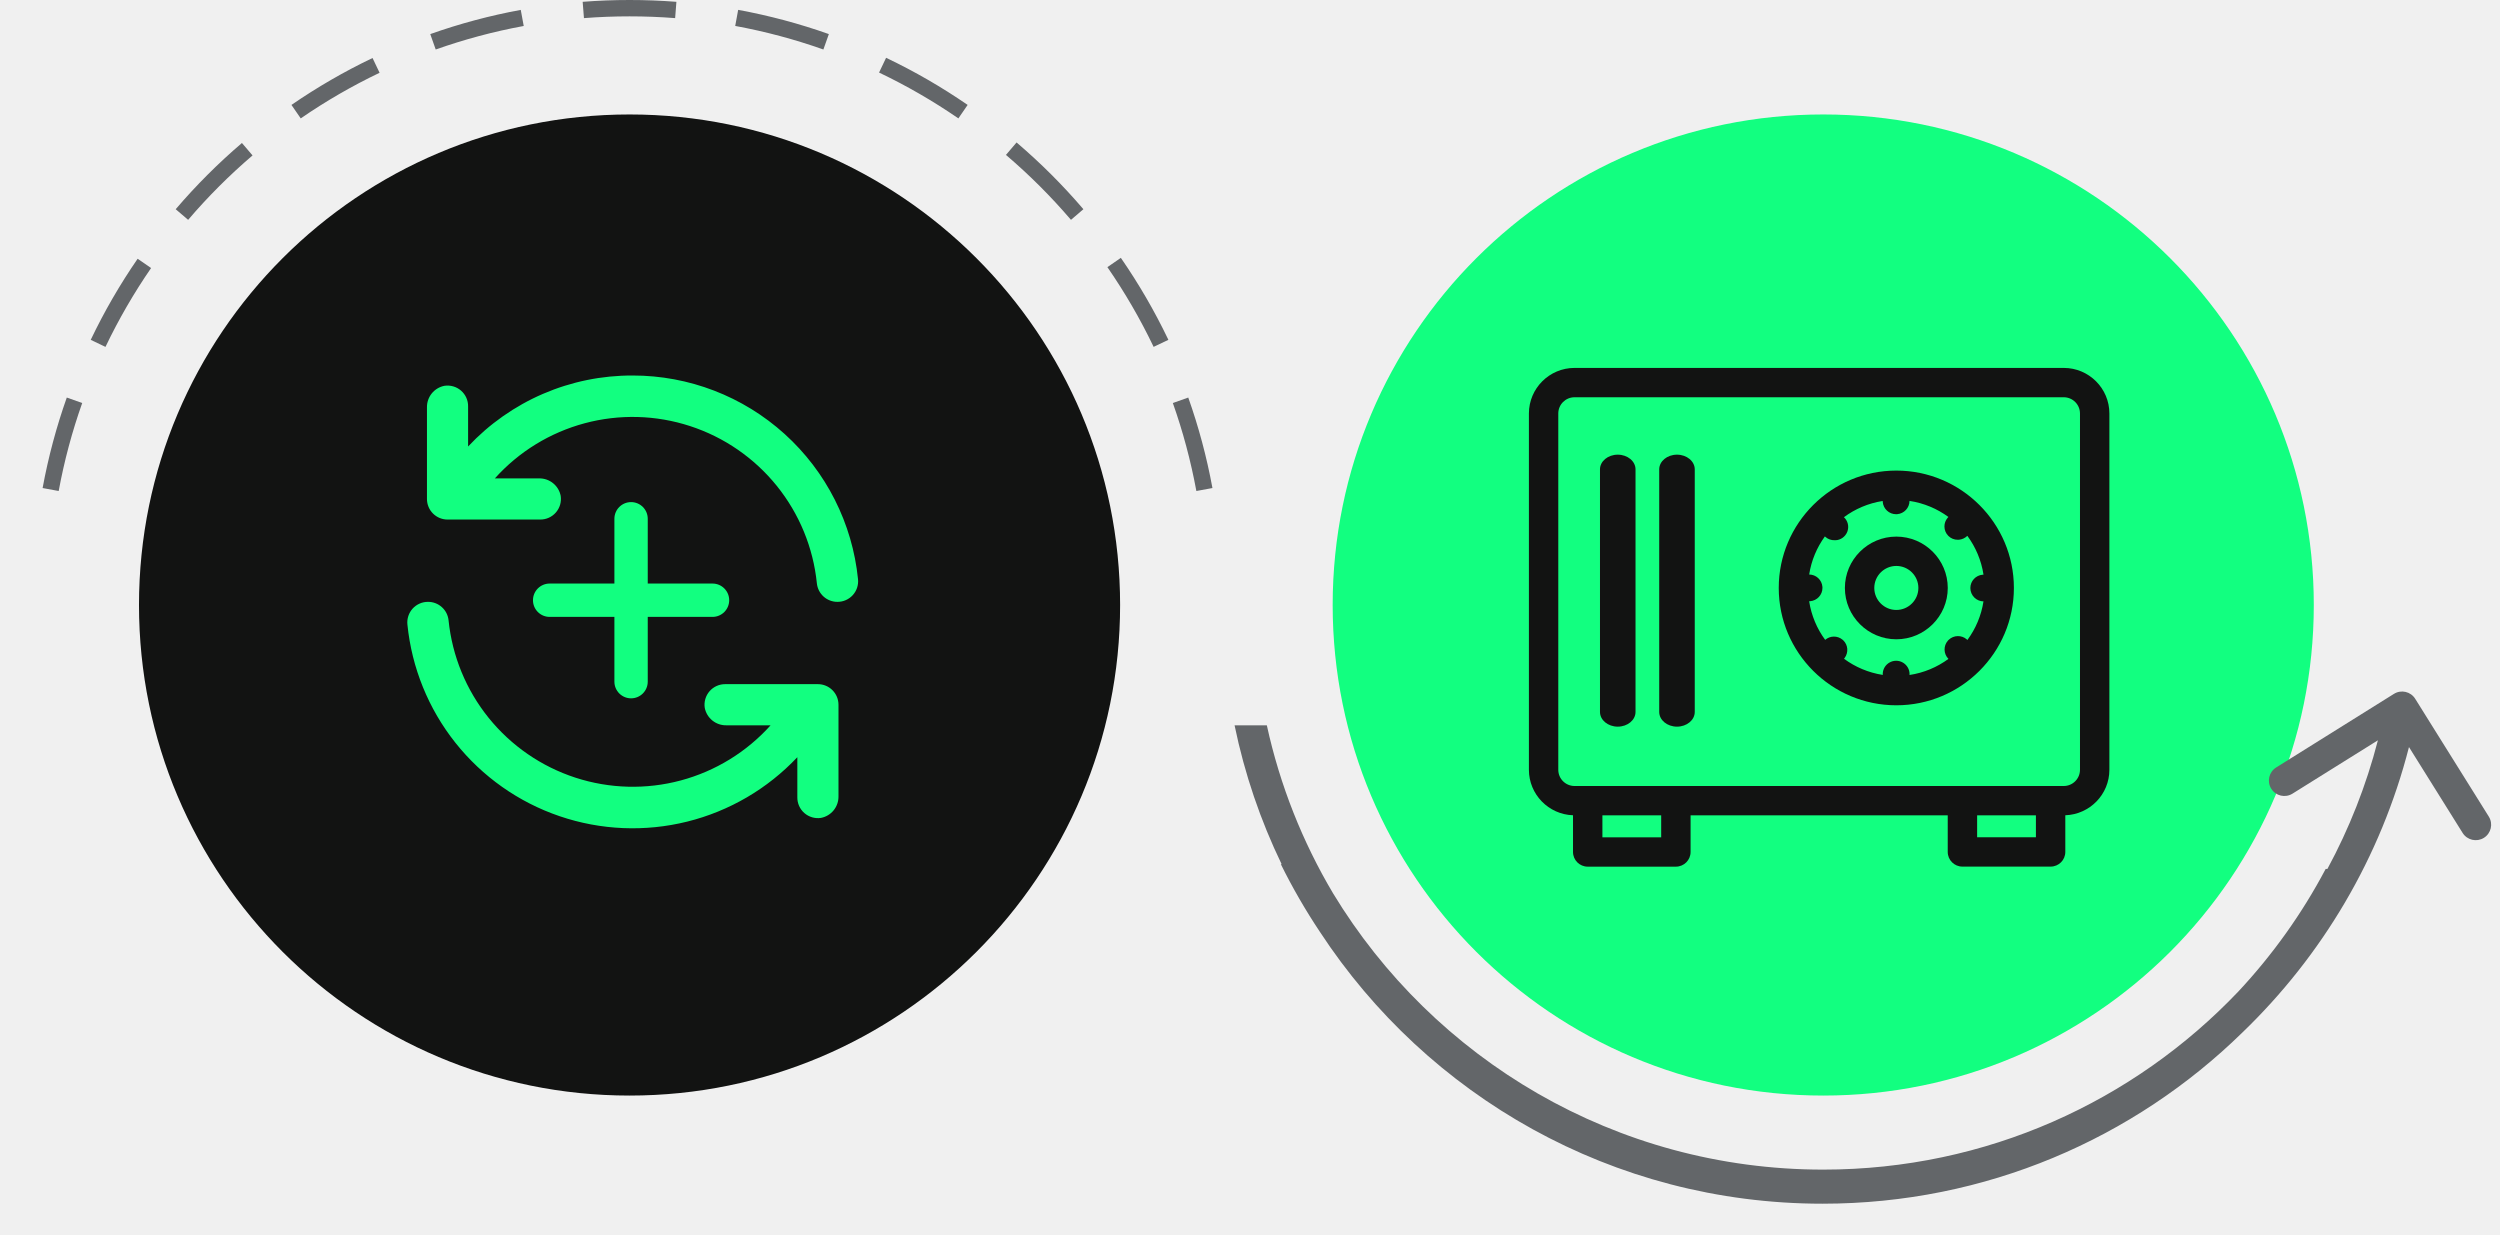
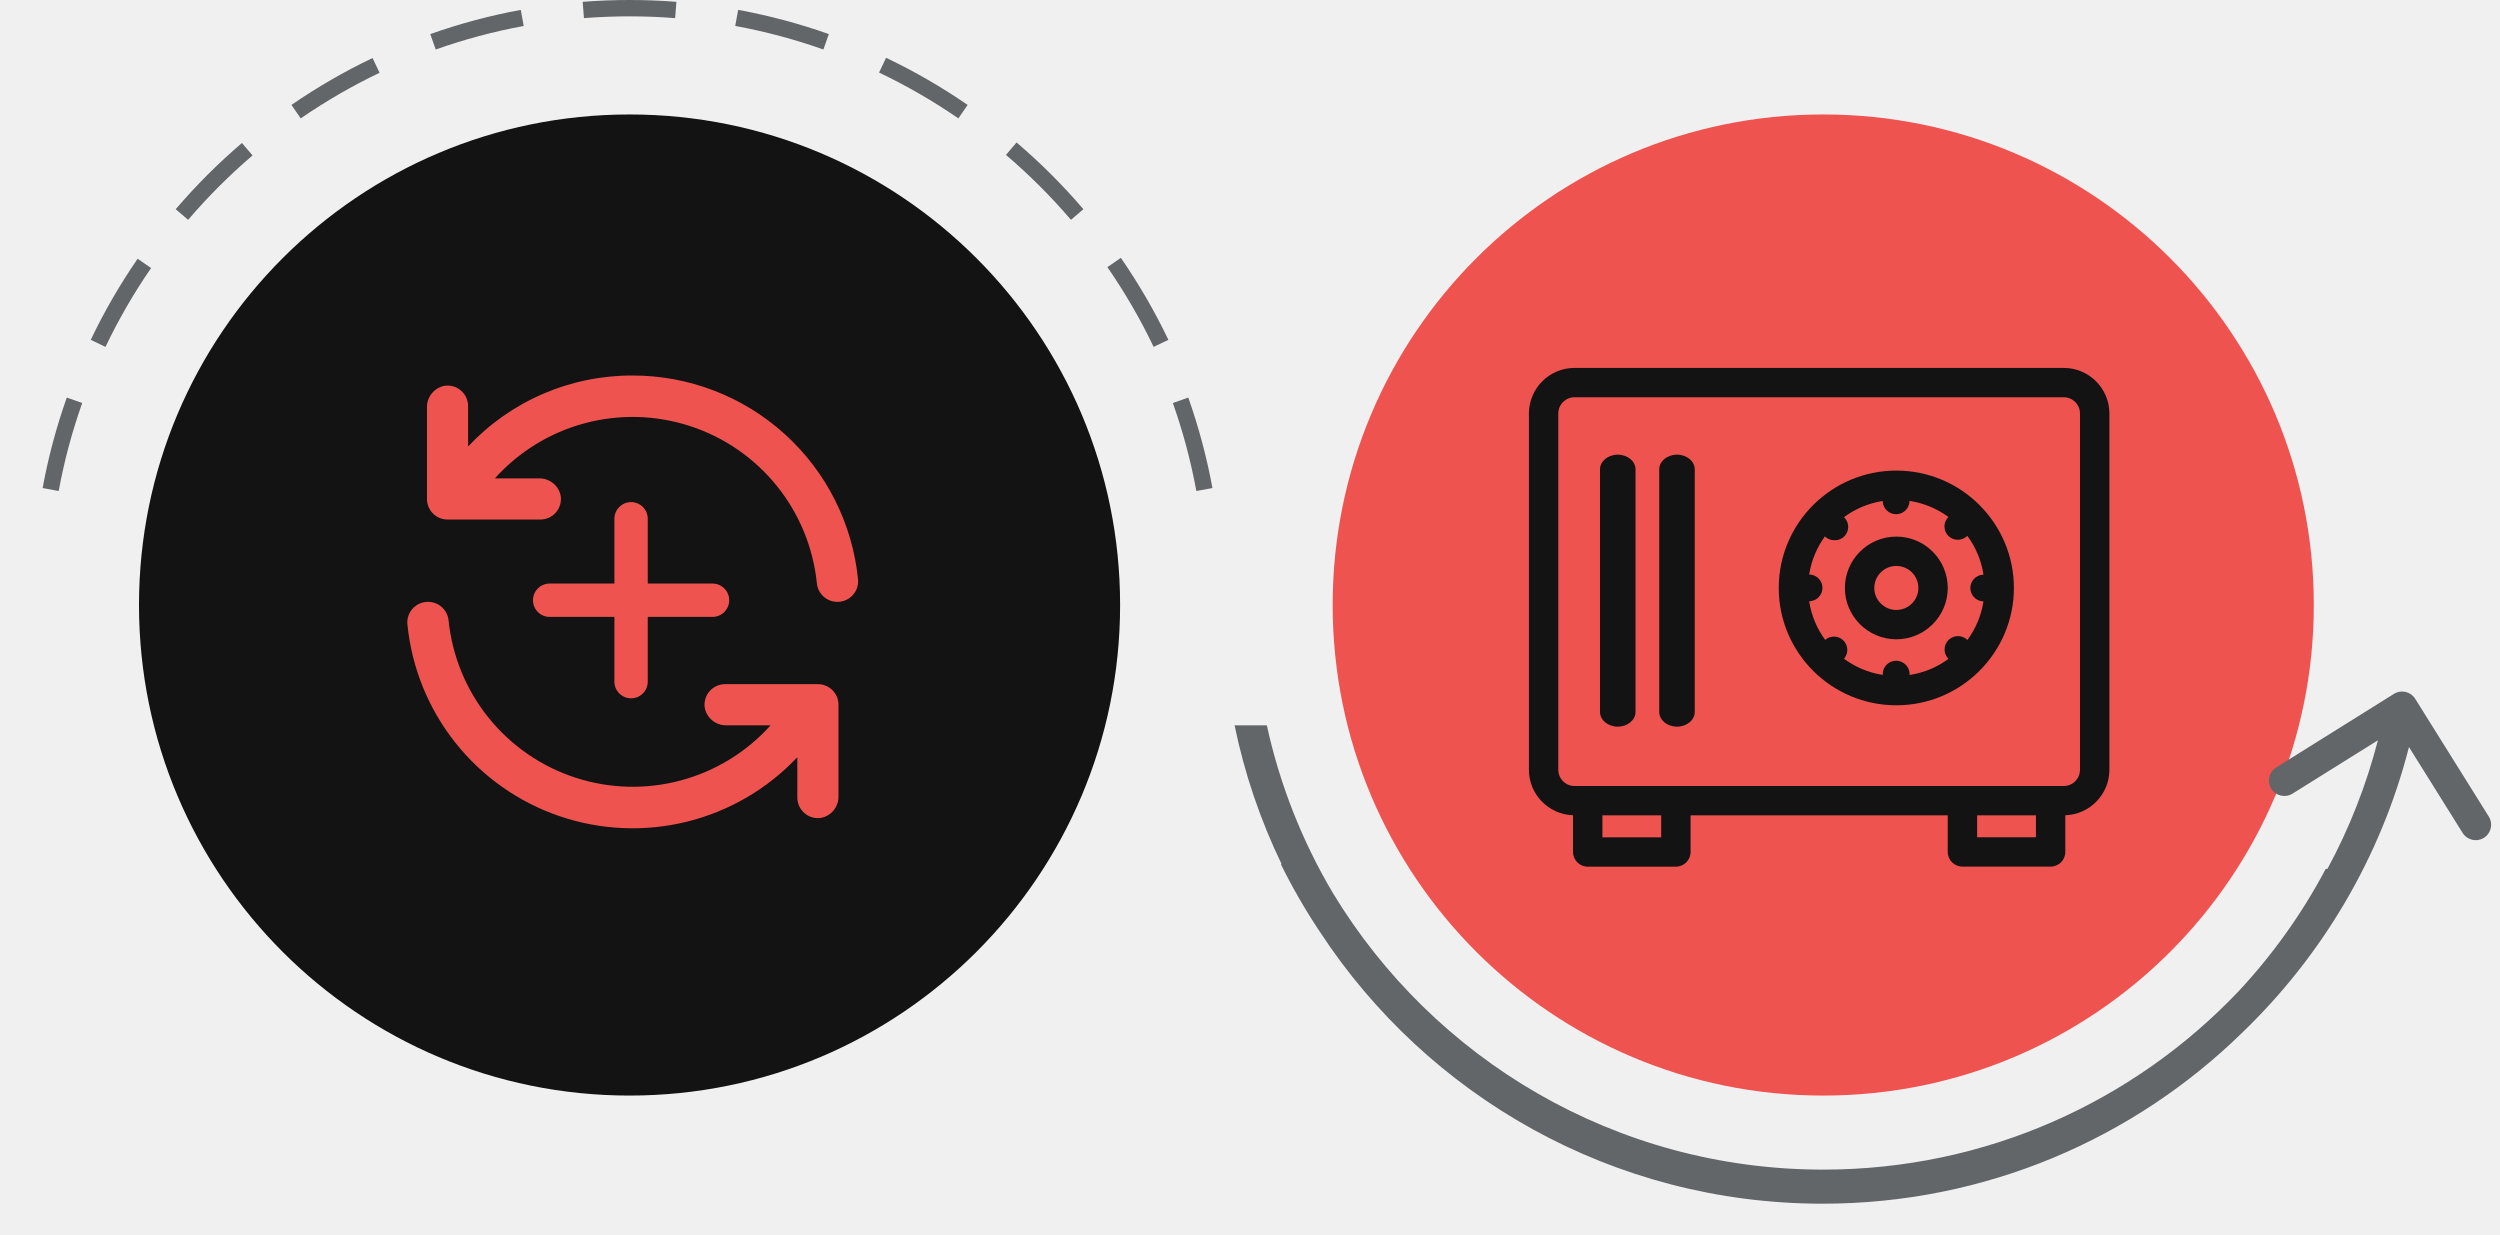
<svg xmlns="http://www.w3.org/2000/svg" width="162" height="80" viewBox="0 0 162 80" fill="none">
  <path fill-rule="evenodd" clip-rule="evenodd" d="M3.803 31.817L2.76 31.625L2.761 31.624C3.132 29.611 3.658 27.652 4.328 25.761L5.327 26.115C4.676 27.954 4.164 29.858 3.803 31.816L3.803 31.817ZM6.835 22.479L5.879 22.022C6.756 20.186 7.774 18.429 8.919 16.767L9.791 17.369C8.678 18.985 7.688 20.693 6.835 22.479ZM12.191 14.246L11.385 13.557C12.701 12.018 14.137 10.582 15.677 9.266L16.365 10.071C14.867 11.352 13.471 12.748 12.191 14.246ZM19.487 7.672L18.886 6.799C20.548 5.655 22.305 4.636 24.141 3.759L24.597 4.716C22.812 5.569 21.104 6.559 19.487 7.672ZM28.234 3.208L27.881 2.209C29.771 1.539 31.73 1.012 33.743 0.641L33.745 0.641L33.937 1.683L33.935 1.684C31.978 2.044 30.073 2.557 28.234 3.208ZM37.84 1.174L37.757 0.118L37.759 0.117C38.761 0.04 39.773 0 40.795 0C41.815 0 42.826 0.04 43.827 0.117L43.831 0.117L43.749 1.174L43.745 1.174C42.771 1.098 41.788 1.06 40.795 1.06C39.801 1.06 38.815 1.098 37.841 1.174L37.84 1.174ZM47.642 1.681L47.833 0.639L47.845 0.641C49.85 1.01 51.801 1.534 53.685 2.2L53.709 2.209L53.355 3.208L53.332 3.2C51.5 2.552 49.603 2.043 47.653 1.683L47.642 1.681ZM56.963 4.702L57.419 3.745L57.449 3.76C59.272 4.63 61.015 5.639 62.666 6.773L62.703 6.799L62.102 7.672L62.066 7.647C60.46 6.544 58.765 5.563 56.992 4.716L56.963 4.702ZM65.186 10.038L65.873 9.232L65.913 9.266C67.437 10.569 68.858 11.987 70.163 13.509L70.204 13.557L69.399 14.246L69.359 14.199C68.089 12.719 66.707 11.338 65.225 10.072L65.186 10.038ZM71.759 17.311L72.631 16.709L72.671 16.767C73.8 18.407 74.806 20.137 75.675 21.946L75.711 22.021L74.754 22.478L74.72 22.405C73.874 20.646 72.896 18.963 71.798 17.368L71.759 17.311ZM78.567 31.625L77.524 31.817L77.524 31.816C77.163 29.858 76.651 27.954 76 26.115L76.999 25.761C77.669 27.652 78.196 29.611 78.566 31.624L78.567 31.625Z" fill="#636669" />
  <g clip-path="url(#clip0_1413_55656)">
    <path fill-rule="evenodd" clip-rule="evenodd" d="M40.795 7.417C58.351 7.417 72.583 21.649 72.583 39.205C72.583 56.761 58.351 70.993 40.795 70.993C23.239 70.993 9.007 56.761 9.007 39.205C9.007 21.649 23.239 7.417 40.795 7.417Z" fill="#121312" />
    <g clip-path="url(#clip1_1413_55656)">
-       <path d="M41 24.333C39.001 24.325 37.023 24.73 35.187 25.521C33.352 26.313 31.7 27.474 30.333 28.933V26.333C30.336 26.14 30.296 25.949 30.217 25.772C30.137 25.596 30.021 25.439 29.875 25.312C29.729 25.185 29.558 25.092 29.372 25.038C29.186 24.984 28.991 24.971 28.8 25C28.477 25.063 28.186 25.238 27.978 25.494C27.771 25.75 27.661 26.071 27.667 26.4V32.333C27.667 32.687 27.807 33.026 28.057 33.276C28.307 33.526 28.646 33.667 29 33.667H35C35.193 33.669 35.385 33.629 35.561 33.55C35.737 33.471 35.895 33.354 36.021 33.208C36.148 33.062 36.242 32.891 36.296 32.705C36.349 32.52 36.362 32.325 36.333 32.133C36.271 31.81 36.096 31.519 35.84 31.312C35.584 31.104 35.263 30.994 34.933 31H32.067C33.62 29.27 35.642 28.029 37.887 27.427C40.132 26.825 42.503 26.888 44.713 27.608C46.923 28.328 48.877 29.675 50.336 31.484C51.795 33.293 52.698 35.488 52.933 37.8C52.967 38.13 53.122 38.436 53.368 38.658C53.615 38.88 53.935 39.002 54.267 39C54.454 39.001 54.639 38.963 54.81 38.887C54.981 38.812 55.134 38.702 55.26 38.564C55.386 38.425 55.481 38.262 55.54 38.085C55.598 37.907 55.619 37.719 55.6 37.533C55.236 33.914 53.541 30.56 50.843 28.121C48.145 25.681 44.637 24.332 41 24.333Z" fill="#12FF80" />
-       <path d="M53 44.333H47C46.807 44.331 46.615 44.371 46.439 44.45C46.263 44.529 46.106 44.646 45.979 44.792C45.852 44.938 45.759 45.109 45.705 45.295C45.651 45.48 45.638 45.676 45.667 45.867C45.73 46.19 45.904 46.481 46.16 46.688C46.416 46.896 46.737 47.006 47.067 47H49.934C48.381 48.73 46.359 49.971 44.114 50.573C41.869 51.175 39.497 51.112 37.287 50.392C35.077 49.672 33.124 48.325 31.664 46.516C30.205 44.707 29.303 42.512 29.067 40.2C29.034 39.87 28.879 39.564 28.632 39.342C28.386 39.12 28.065 38.998 27.734 39C27.547 38.999 27.362 39.037 27.191 39.113C27.019 39.188 26.866 39.298 26.74 39.436C26.615 39.575 26.519 39.738 26.461 39.915C26.402 40.093 26.381 40.281 26.4 40.467C26.68 43.266 27.759 45.926 29.509 48.129C31.259 50.331 33.605 51.985 36.268 52.891C38.931 53.798 41.799 53.919 44.529 53.241C47.26 52.563 49.737 51.114 51.667 49.067V51.667C51.665 51.86 51.705 52.051 51.784 52.228C51.863 52.404 51.979 52.561 52.125 52.688C52.271 52.815 52.443 52.908 52.628 52.962C52.814 53.016 53.009 53.029 53.2 53C53.524 52.937 53.815 52.763 54.022 52.507C54.229 52.25 54.34 51.929 54.334 51.6V45.667C54.334 45.313 54.193 44.974 53.943 44.724C53.693 44.474 53.354 44.333 53 44.333Z" fill="#12FF80" />
-       <path fill-rule="evenodd" clip-rule="evenodd" d="M46.171 37.814H41.974V33.617C41.974 33.02 41.491 32.536 40.894 32.536C40.297 32.536 39.813 33.02 39.813 33.617V37.814H35.617C35.02 37.814 34.537 38.298 34.537 38.895C34.537 39.491 35.02 39.975 35.617 39.975H39.813V44.172C39.813 44.768 40.297 45.252 40.894 45.252C41.491 45.252 41.974 44.768 41.974 44.172V39.975H46.171C46.768 39.975 47.252 39.491 47.252 38.895C47.252 38.298 46.768 37.814 46.171 37.814Z" fill="#12FF80" />
+       <path d="M41 24.333C39.001 24.325 37.023 24.73 35.187 25.521C33.352 26.313 31.7 27.474 30.333 28.933V26.333C30.336 26.14 30.296 25.949 30.217 25.772C30.137 25.596 30.021 25.439 29.875 25.312C29.729 25.185 29.558 25.092 29.372 25.038C29.186 24.984 28.991 24.971 28.8 25C28.477 25.063 28.186 25.238 27.978 25.494C27.771 25.75 27.661 26.071 27.667 26.4V32.333C27.667 32.687 27.807 33.026 28.057 33.276C28.307 33.526 28.646 33.667 29 33.667H35C35.193 33.669 35.385 33.629 35.561 33.55C35.737 33.471 35.895 33.354 36.021 33.208C36.148 33.062 36.242 32.891 36.296 32.705C36.349 32.52 36.362 32.325 36.333 32.133C36.271 31.81 36.096 31.519 35.84 31.312C35.584 31.104 35.263 30.994 34.933 31H32.067C33.62 29.27 35.642 28.029 37.887 27.427C40.132 26.825 42.503 26.888 44.713 27.608C46.923 28.328 48.877 29.675 50.336 31.484C51.795 33.293 52.698 35.488 52.933 37.8C52.967 38.13 53.122 38.436 53.368 38.658C53.615 38.88 53.935 39.002 54.267 39C54.454 39.001 54.639 38.963 54.81 38.887C54.981 38.812 55.134 38.702 55.26 38.564C55.386 38.425 55.481 38.262 55.54 38.085C55.598 37.907 55.619 37.719 55.6 37.533C55.236 33.914 53.541 30.56 50.843 28.121C48.145 25.681 44.637 24.332 41 24.333Z" fill="#ef5350" />
+       <path d="M53 44.333H47C46.807 44.331 46.615 44.371 46.439 44.45C46.263 44.529 46.106 44.646 45.979 44.792C45.852 44.938 45.759 45.109 45.705 45.295C45.651 45.48 45.638 45.676 45.667 45.867C45.73 46.19 45.904 46.481 46.16 46.688C46.416 46.896 46.737 47.006 47.067 47H49.934C48.381 48.73 46.359 49.971 44.114 50.573C41.869 51.175 39.497 51.112 37.287 50.392C35.077 49.672 33.124 48.325 31.664 46.516C30.205 44.707 29.303 42.512 29.067 40.2C29.034 39.87 28.879 39.564 28.632 39.342C28.386 39.12 28.065 38.998 27.734 39C27.547 38.999 27.362 39.037 27.191 39.113C27.019 39.188 26.866 39.298 26.74 39.436C26.615 39.575 26.519 39.738 26.461 39.915C26.402 40.093 26.381 40.281 26.4 40.467C26.68 43.266 27.759 45.926 29.509 48.129C31.259 50.331 33.605 51.985 36.268 52.891C38.931 53.798 41.799 53.919 44.529 53.241C47.26 52.563 49.737 51.114 51.667 49.067V51.667C51.665 51.86 51.705 52.051 51.784 52.228C51.863 52.404 51.979 52.561 52.125 52.688C52.271 52.815 52.443 52.908 52.628 52.962C52.814 53.016 53.009 53.029 53.2 53C53.524 52.937 53.815 52.763 54.022 52.507C54.229 52.25 54.34 51.929 54.334 51.6V45.667C54.334 45.313 54.193 44.974 53.943 44.724C53.693 44.474 53.354 44.333 53 44.333Z" fill="#ef5350" />
+       <path fill-rule="evenodd" clip-rule="evenodd" d="M46.171 37.814H41.974V33.617C41.974 33.02 41.491 32.536 40.894 32.536C40.297 32.536 39.813 33.02 39.813 33.617V37.814H35.617C35.02 37.814 34.537 38.298 34.537 38.895C34.537 39.491 35.02 39.975 35.617 39.975H39.813V44.172C39.813 44.768 40.297 45.252 40.894 45.252C41.491 45.252 41.974 44.768 41.974 44.172V39.975H46.171C46.768 39.975 47.252 39.491 47.252 38.895C47.252 38.298 46.768 37.814 46.171 37.814Z" fill="#ef5350" />
    </g>
  </g>
  <g clip-path="url(#clip2_1413_55656)">
-     <path fill-rule="evenodd" clip-rule="evenodd" d="M118.146 7.417C135.702 7.417 149.934 21.649 149.934 39.205C149.934 56.761 135.702 70.993 118.146 70.993C100.59 70.993 86.357 56.761 86.357 39.205C86.357 21.649 100.59 7.417 118.146 7.417Z" fill="#12FF80" />
+     <path fill-rule="evenodd" clip-rule="evenodd" d="M118.146 7.417C135.702 7.417 149.934 21.649 149.934 39.205C149.934 56.761 135.702 70.993 118.146 70.993C100.59 70.993 86.357 56.761 86.357 39.205C86.357 21.649 100.59 7.417 118.146 7.417Z" fill="#ef5350" />
    <g clip-path="url(#clip3_1413_55656)">
      <path fill-rule="evenodd" clip-rule="evenodd" d="M134.783 49.882C134.783 50.462 134.311 50.933 133.731 50.933H102.03C101.45 50.933 100.977 50.462 100.977 49.882V26.793C100.977 26.214 101.45 25.742 102.03 25.742H133.731C134.311 25.742 134.783 26.214 134.783 26.793V49.882ZM128.118 54.255H131.927V52.834H128.118V54.255ZM103.836 54.258H107.645V52.834H103.836V54.258ZM133.731 23.841H102.03C100.4 23.841 99.073 25.166 99.073 26.793V49.882C99.073 51.476 100.347 52.777 101.931 52.829V55.208C101.931 55.734 102.358 56.159 102.884 56.159H108.597C109.124 56.159 109.55 55.734 109.55 55.208V52.834H126.213V55.206C126.213 55.731 126.64 56.156 127.165 56.156H132.879C133.405 56.156 133.832 55.731 133.832 55.206V52.829C135.416 52.775 136.688 51.476 136.688 49.882V26.793C136.688 25.166 135.362 23.841 133.731 23.841Z" fill="#121312" />
      <path fill-rule="evenodd" clip-rule="evenodd" d="M122.882 30.494C127.082 30.494 130.5 33.906 130.5 38.099C130.5 42.292 127.082 45.703 122.882 45.703C118.681 45.703 115.263 42.292 115.263 38.099C115.263 33.906 118.681 30.494 122.882 30.494ZM123.736 32.459C123.735 32.909 123.385 33.282 122.938 33.318L122.867 33.321C122.412 33.321 122.038 32.971 122.002 32.526L121.999 32.463C121.069 32.608 120.212 32.977 119.487 33.514L119.471 33.5C119.728 33.726 119.825 34.081 119.723 34.404L119.699 34.472C119.569 34.789 119.264 34.997 118.94 35.007L118.87 35.006C118.663 35.01 118.463 34.938 118.306 34.807L118.254 34.758C117.733 35.475 117.375 36.316 117.235 37.228L117.227 37.228C117.682 37.228 118.056 37.578 118.092 38.023L118.095 38.095C118.095 38.549 117.744 38.922 117.298 38.958L117.233 38.961C117.375 39.886 117.739 40.74 118.271 41.463C118.596 41.183 119.07 41.183 119.393 41.45L119.452 41.503C119.755 41.804 119.791 42.276 119.537 42.63L119.492 42.688C120.217 43.223 121.074 43.591 122.004 43.735L122.005 43.761C121.978 43.459 122.111 43.167 122.351 42.989L122.414 42.947C122.693 42.774 123.046 42.774 123.326 42.947C123.584 43.106 123.738 43.386 123.739 43.669L123.736 43.739C124.67 43.599 125.531 43.232 126.26 42.696L126.249 42.685C125.936 42.359 125.929 41.851 126.221 41.517L126.276 41.46C126.603 41.148 127.111 41.141 127.443 41.429L127.487 41.472C128.02 40.749 128.387 39.896 128.529 38.97L128.547 38.971C128.068 38.971 127.679 38.583 127.679 38.104C127.679 37.65 128.03 37.277 128.476 37.241L128.531 37.238C128.389 36.307 128.021 35.449 127.484 34.722L127.478 34.727C127.336 34.866 127.151 34.952 126.957 34.972L126.874 34.977C126.64 34.981 126.415 34.89 126.253 34.726C126.09 34.564 125.999 34.344 125.999 34.115C125.999 33.911 126.071 33.715 126.201 33.561L126.258 33.5C125.529 32.965 124.669 32.599 123.736 32.459Z" fill="#121312" />
      <path fill-rule="evenodd" clip-rule="evenodd" d="M122.882 36.673C122.095 36.673 121.454 37.313 121.454 38.099C121.454 38.885 122.095 39.525 122.882 39.525C123.67 39.525 124.311 38.885 124.311 38.099C124.311 37.313 123.67 36.673 122.882 36.673ZM122.882 41.426C121.045 41.426 119.549 39.933 119.549 38.099C119.549 36.265 121.045 34.772 122.882 34.772C124.72 34.772 126.215 36.265 126.215 38.099C126.215 39.933 124.72 41.426 122.882 41.426Z" fill="#121312" />
      <path fill-rule="evenodd" clip-rule="evenodd" d="M104.83 47.087C104.195 47.087 103.679 46.66 103.679 46.134V30.415C103.679 29.889 104.195 29.462 104.83 29.462C105.466 29.462 105.982 29.889 105.982 30.415V46.134C105.982 46.66 105.466 47.087 104.83 47.087Z" fill="#121312" />
      <path fill-rule="evenodd" clip-rule="evenodd" d="M108.669 47.087C108.033 47.087 107.517 46.66 107.517 46.134V30.415C107.517 29.889 108.033 29.462 108.669 29.462C109.304 29.462 109.82 29.889 109.82 30.415V46.134C109.82 46.66 109.304 47.087 108.669 47.087Z" fill="#121312" />
    </g>
  </g>
  <path fill-rule="evenodd" clip-rule="evenodd" d="M161.274 52.914L156.505 45.281C156.212 44.813 155.595 44.67 155.127 44.963L147.495 49.732C147.026 50.025 146.884 50.642 147.177 51.11C147.469 51.579 148.086 51.721 148.554 51.428L154.088 47.971C153.331 50.907 152.224 53.702 150.814 56.309H150.703C149.17 59.208 147.261 61.878 145.041 64.254C138.28 71.361 128.73 75.791 118.146 75.791C104.678 75.791 92.886 68.619 86.381 57.885C84.406 54.558 82.941 50.894 82.091 47L80 47C80.651 50.157 81.684 53.173 83.049 56H82.999C83.75 57.521 84.597 58.986 85.532 60.387C92.479 70.994 104.471 78 118.1 78C128.689 78 138.29 73.77 145.304 66.909C150.467 61.941 154.271 55.571 156.102 48.41L159.578 53.974C159.871 54.442 160.488 54.584 160.956 54.292C161.425 53.999 161.567 53.382 161.274 52.914Z" fill="#636669" />
  <defs>
    <clipPath id="clip0_1413_55656">
      <rect width="63.576" height="63.576" fill="white" transform="translate(9.00659 7.41724)" />
    </clipPath>
    <clipPath id="clip1_1413_55656">
      <rect width="32" height="32" fill="white" transform="translate(25 23)" />
    </clipPath>
    <clipPath id="clip2_1413_55656">
      <rect width="63.576" height="63.576" fill="white" transform="translate(86.3574 7.41724)" />
    </clipPath>
    <clipPath id="clip3_1413_55656">
      <rect width="37.616" height="32.318" fill="white" transform="translate(99.073 23.8411)" />
    </clipPath>
  </defs>
</svg>
